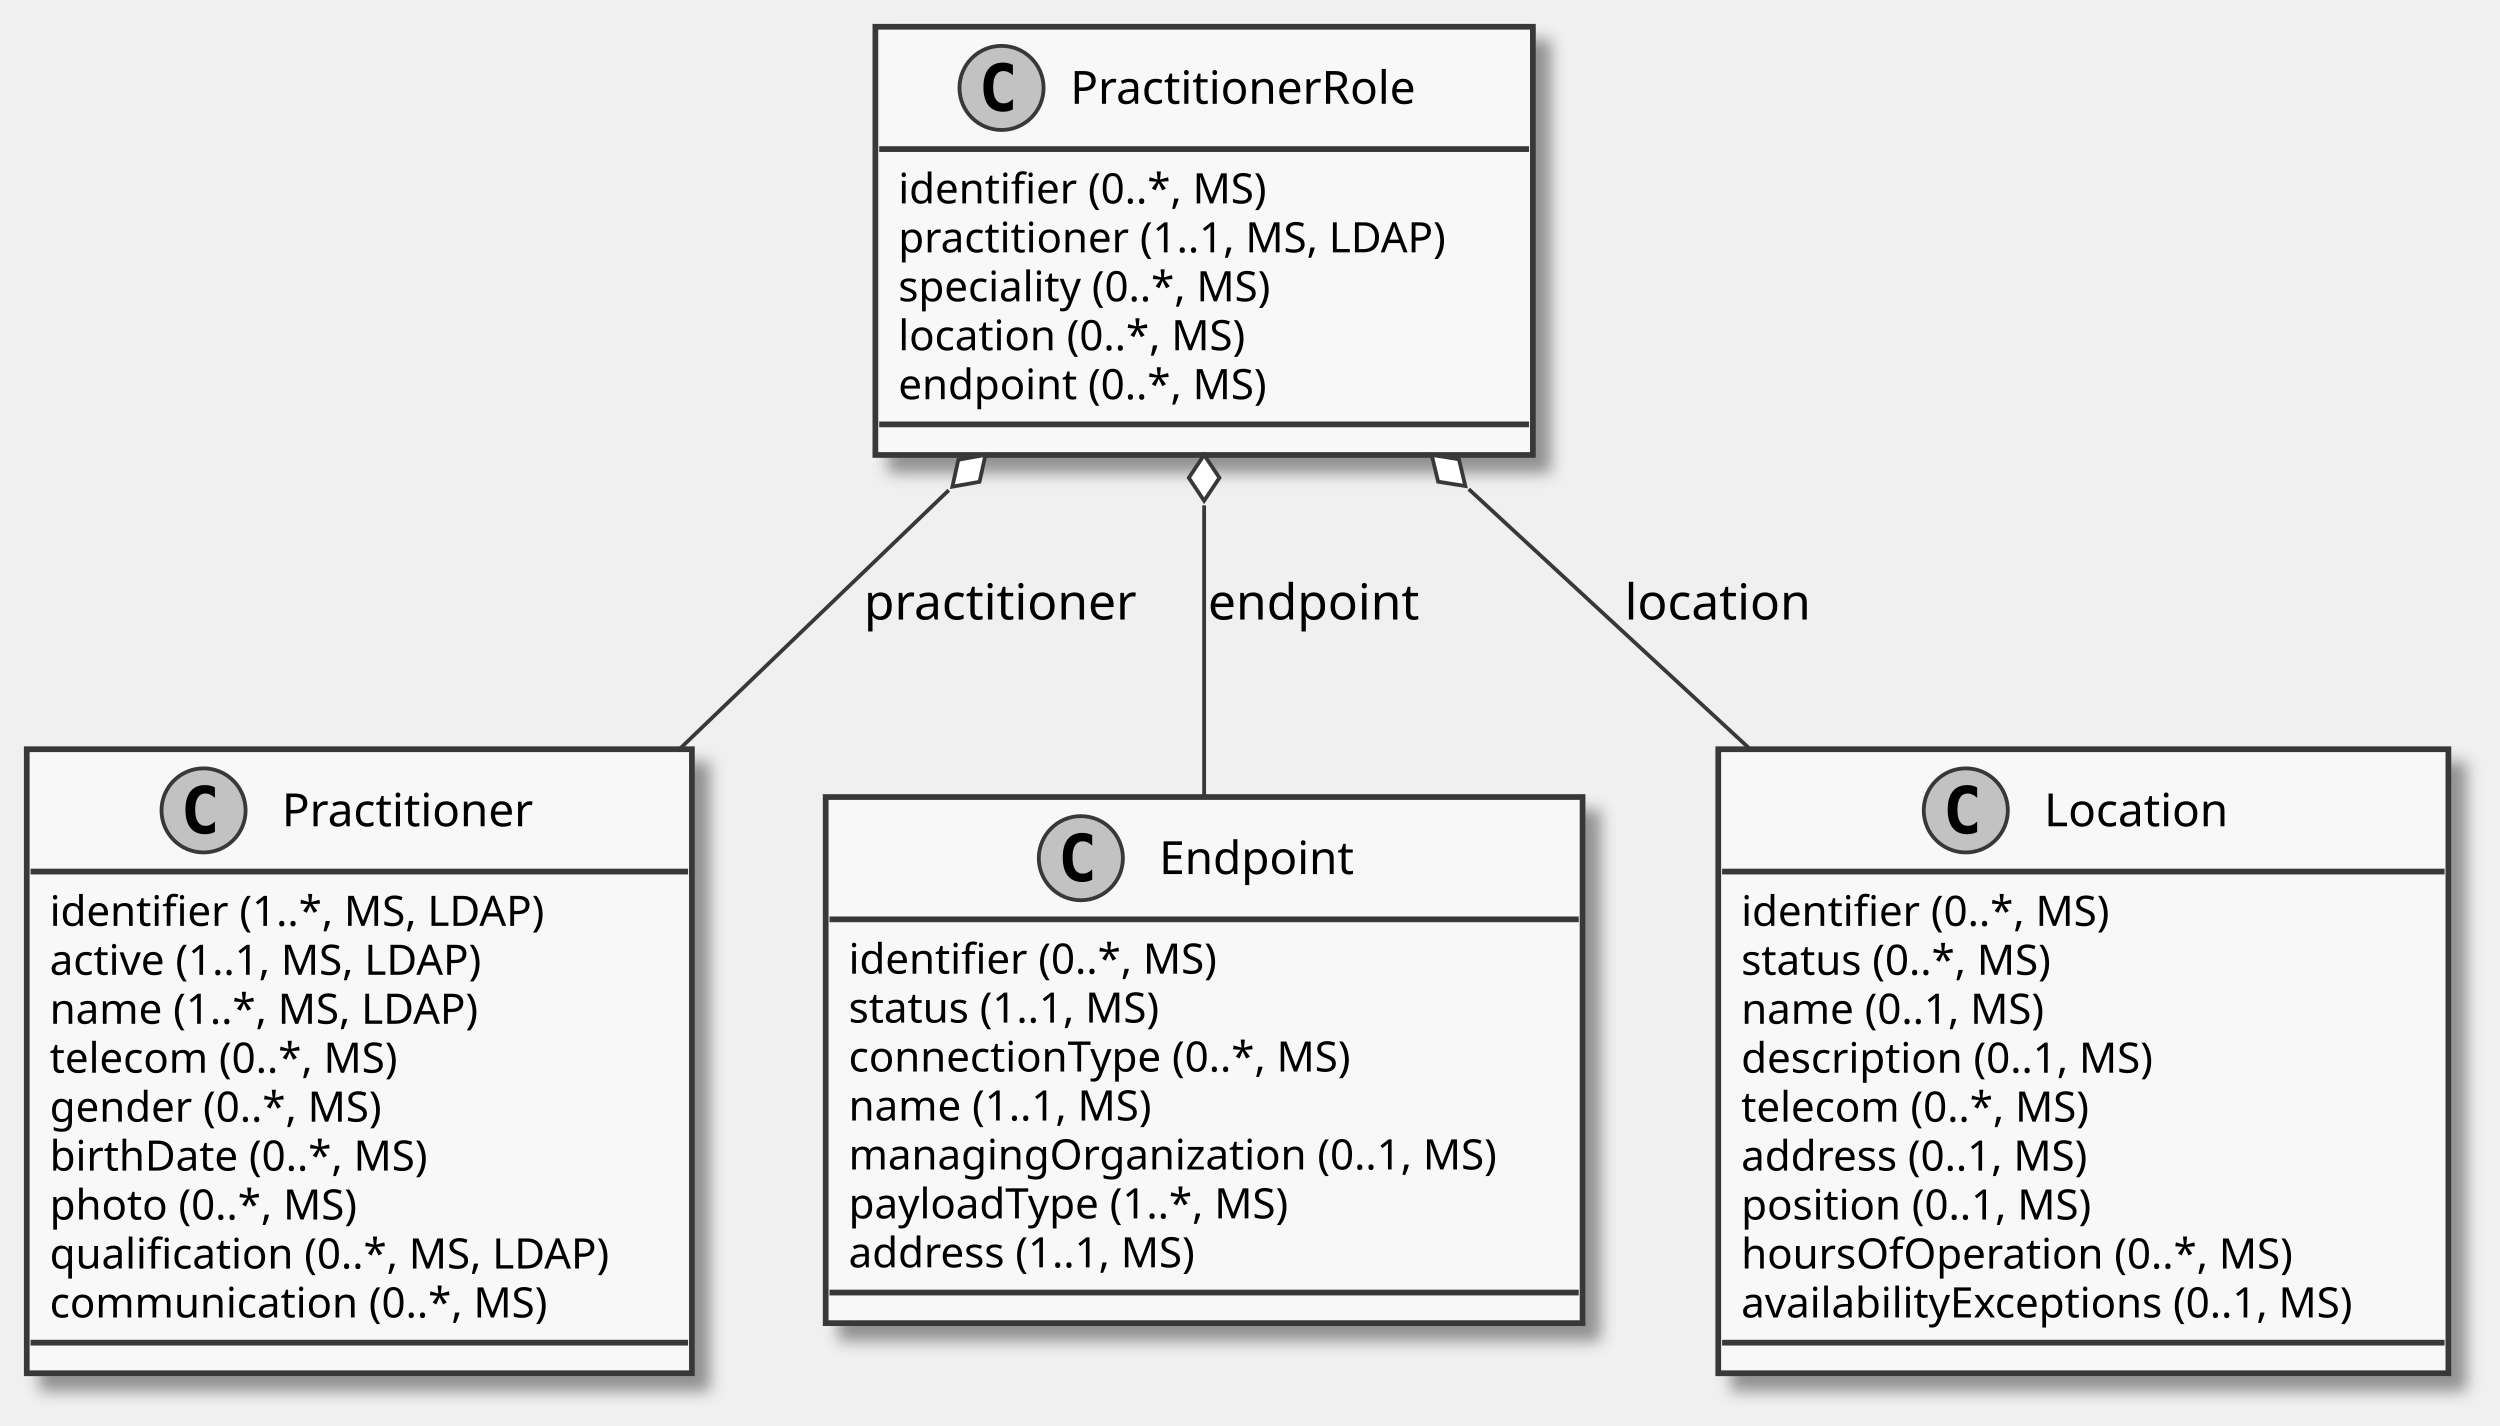
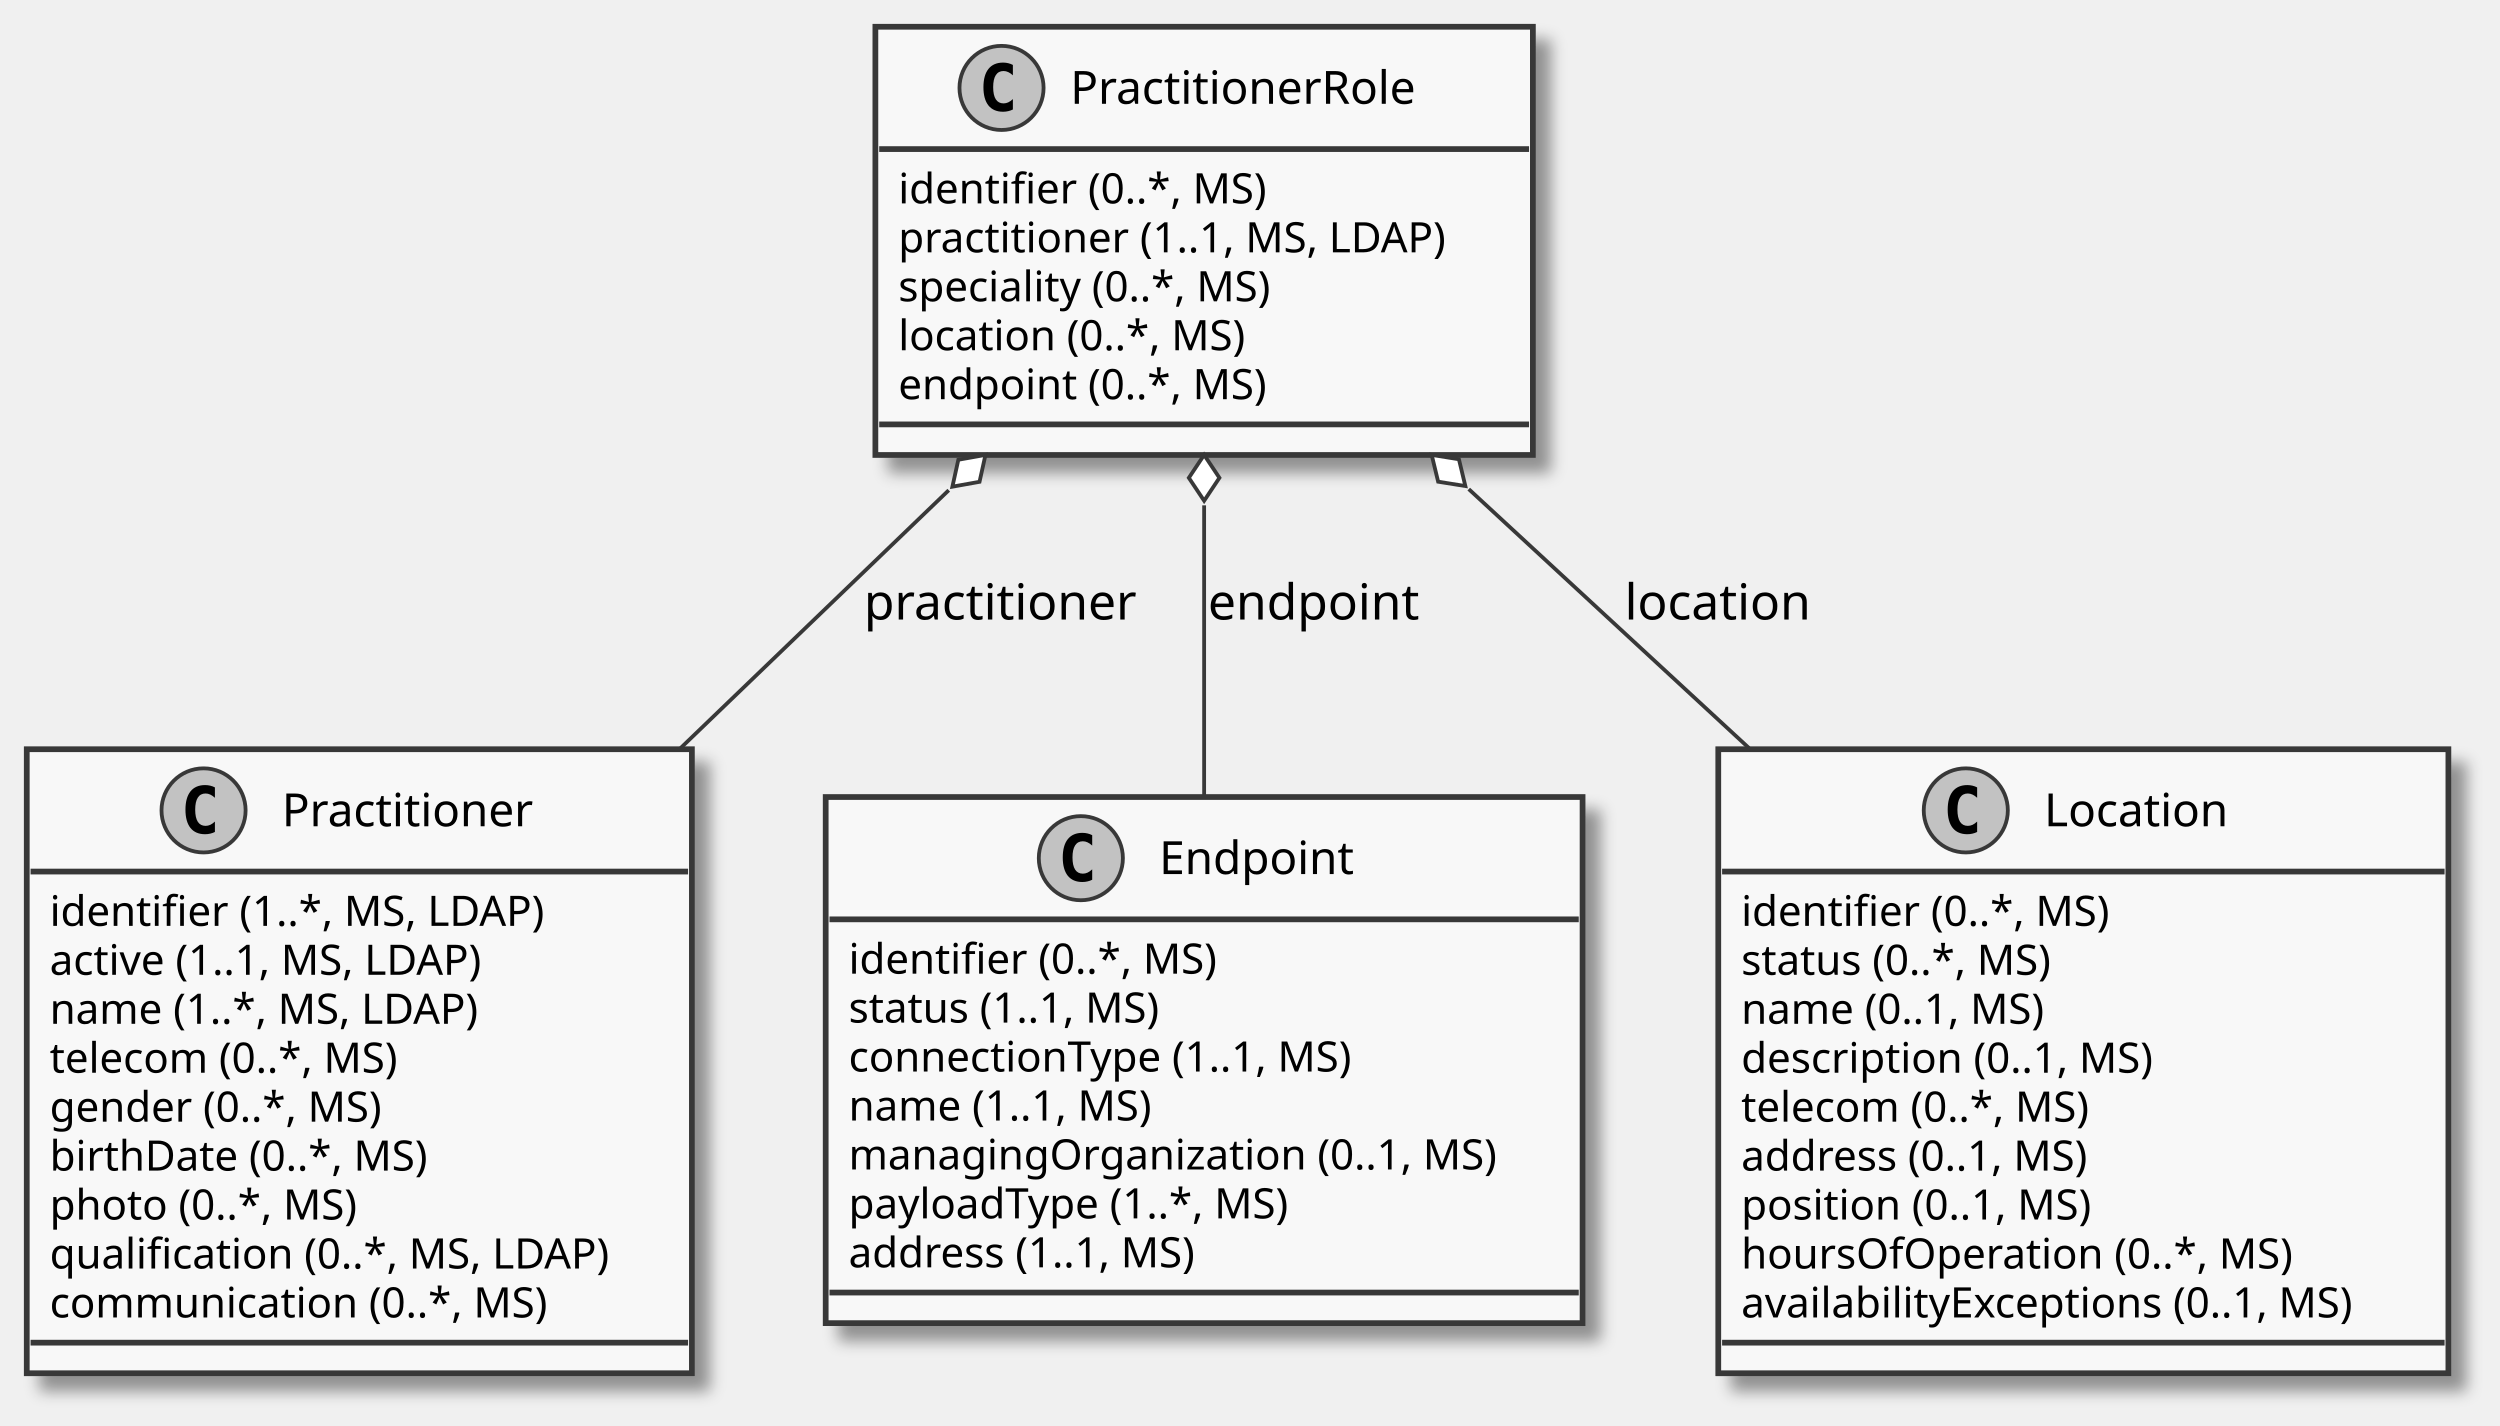
<svg xmlns="http://www.w3.org/2000/svg" contentScriptType="application/ecmascript" contentStyleType="text/css" height="373px" preserveAspectRatio="none" style="width:654px;height:373px;background:#FFFFFF;" version="1.1" viewBox="0 0 654 373" width="654px" zoomAndPan="magnify">
  <defs>
-     <filter height="300%" id="f18afpvtl7ohgp" width="300%" x="-1" y="-1">
+     <filter height="300%" id="fb6xh2ffcfyyr" width="300%" x="-1" y="-1">
      <feGaussianBlur result="blurOut" stdDeviation="2.0" />
      <feColorMatrix in="blurOut" result="blurOut2" type="matrix" values="0 0 0 0 0 0 0 0 0 0 0 0 0 0 0 0 0 0 .4 0" />
      <feOffset dx="4.0" dy="4.0" in="blurOut2" result="blurOut3" />
      <feBlend in="SourceGraphic" in2="blurOut3" mode="normal" />
    </filter>
  </defs>
  <g>
-     <rect codeLine="2" fill="#F8F8F8" filter="url(#f18afpvtl7ohgp)" height="112.023" id="PractitionerRole" style="stroke:#383838;stroke-width:1.5;" width="172" x="229" y="7" />
+     <rect codeLine="2" fill="#F8F8F8" filter="url(#fb6xh2ffcfyyr)" height="112.023" id="PractitionerRole" style="stroke:#383838;stroke-width:1.5;" width="172" x="229" y="7" />
    <ellipse cx="262" cy="23" fill="#C2C2C2" rx="11" ry="11" style="stroke:#383838;stroke-width:1.0;" />
    <path d="M264.969,28.641 Q264.391,28.938 263.75,29.078 Q263.109,29.234 262.406,29.234 Q259.906,29.234 258.578,27.594 Q257.266,25.938 257.266,22.812 Q257.266,19.688 258.578,18.031 Q259.906,16.375 262.406,16.375 Q263.109,16.375 263.75,16.531 Q264.406,16.688 264.969,16.984 L264.969,19.703 Q264.344,19.125 263.75,18.859 Q263.156,18.578 262.531,18.578 Q261.188,18.578 260.5,19.656 Q259.812,20.719 259.812,22.812 Q259.812,24.906 260.5,25.984 Q261.188,27.047 262.531,27.047 Q263.156,27.047 263.75,26.781 Q264.344,26.5 264.969,25.922 L264.969,28.641 Z " fill="#000000" />
    <text fill="#000000" font-family="sans-serif" font-size="12" lengthAdjust="spacing" textLength="100" x="280" y="27.154">PractitionerRole</text>
    <line style="stroke:#383838;stroke-width:1.5;" x1="230" x2="400" y1="39" y2="39" />
    <text fill="#000000" font-family="sans-serif" font-size="11" lengthAdjust="spacing" textLength="108" x="235" y="53.21">identifier (0..*, MS)</text>
    <text fill="#000000" font-family="sans-serif" font-size="11" lengthAdjust="spacing" textLength="160" x="235" y="66.015">practitioner (1..1, MS, LDAP)</text>
    <text fill="#000000" font-family="sans-serif" font-size="11" lengthAdjust="spacing" textLength="111" x="235" y="78.82">speciality (0..*, MS)</text>
    <text fill="#000000" font-family="sans-serif" font-size="11" lengthAdjust="spacing" textLength="102" x="235" y="91.624">location (0..*, MS)</text>
    <text fill="#000000" font-family="sans-serif" font-size="11" lengthAdjust="spacing" textLength="107" x="235" y="104.429">endpoint (0..*, MS)</text>
    <line style="stroke:#383838;stroke-width:1.5;" x1="230" x2="400" y1="111.023" y2="111.023" />
-     <rect codeLine="9" fill="#F8F8F8" filter="url(#f18afpvtl7ohgp)" height="163.242" id="Practitioner" style="stroke:#383838;stroke-width:1.5;" width="174" x="7" y="196" />
+     <rect codeLine="9" fill="#F8F8F8" filter="url(#fb6xh2ffcfyyr)" height="163.242" id="Practitioner" style="stroke:#383838;stroke-width:1.5;" width="174" x="7" y="196" />
    <ellipse cx="53.25" cy="212" fill="#C2C2C2" rx="11" ry="11" style="stroke:#383838;stroke-width:1.0;" />
    <path d="M56.219,217.641 Q55.641,217.938 55,218.078 Q54.359,218.234 53.656,218.234 Q51.156,218.234 49.828,216.594 Q48.516,214.938 48.516,211.812 Q48.516,208.688 49.828,207.031 Q51.156,205.375 53.656,205.375 Q54.359,205.375 55,205.531 Q55.656,205.688 56.219,205.984 L56.219,208.703 Q55.594,208.125 55,207.859 Q54.406,207.578 53.781,207.578 Q52.438,207.578 51.75,208.656 Q51.062,209.719 51.062,211.812 Q51.062,213.906 51.75,214.984 Q52.438,216.047 53.781,216.047 Q54.406,216.047 55,215.781 Q55.594,215.5 56.219,214.922 L56.219,217.641 Z " fill="#000000" />
    <text fill="#000000" font-family="sans-serif" font-size="12" lengthAdjust="spacing" textLength="73" x="73.75" y="216.154">Practitioner</text>
    <line style="stroke:#383838;stroke-width:1.5;" x1="8" x2="180" y1="228" y2="228" />
    <text fill="#000000" font-family="sans-serif" font-size="11" lengthAdjust="spacing" textLength="144" x="13" y="242.21">identifier (1..*, MS, LDAP)</text>
    <text fill="#000000" font-family="sans-serif" font-size="11" lengthAdjust="spacing" textLength="128" x="13" y="255.015">active (1..1, MS, LDAP)</text>
    <text fill="#000000" font-family="sans-serif" font-size="11" lengthAdjust="spacing" textLength="126" x="13" y="267.82">name (1..*, MS, LDAP)</text>
    <text fill="#000000" font-family="sans-serif" font-size="11" lengthAdjust="spacing" textLength="103" x="13" y="280.625">telecom (0..*, MS)</text>
    <text fill="#000000" font-family="sans-serif" font-size="11" lengthAdjust="spacing" textLength="98" x="13" y="293.429">gender (0..*, MS)</text>
    <text fill="#000000" font-family="sans-serif" font-size="11" lengthAdjust="spacing" textLength="110" x="13" y="306.234">birthDate (0..*, MS)</text>
    <text fill="#000000" font-family="sans-serif" font-size="11" lengthAdjust="spacing" textLength="90" x="13" y="319.039">photo (0..*, MS)</text>
    <text fill="#000000" font-family="sans-serif" font-size="11" lengthAdjust="spacing" textLength="162" x="13" y="331.843">qualification (0..*, MS, LDAP)</text>
    <text fill="#000000" font-family="sans-serif" font-size="11" lengthAdjust="spacing" textLength="144" x="13" y="344.648">communication (0..*, MS)</text>
    <line style="stroke:#383838;stroke-width:1.5;" x1="8" x2="180" y1="351.242" y2="351.242" />
-     <rect codeLine="20" fill="#F8F8F8" filter="url(#f18afpvtl7ohgp)" height="137.633" id="Endpoint" style="stroke:#383838;stroke-width:1.5;" width="198" x="216" y="208.5" />
+     <rect codeLine="20" fill="#F8F8F8" filter="url(#fb6xh2ffcfyyr)" height="137.633" id="Endpoint" style="stroke:#383838;stroke-width:1.5;" width="198" x="216" y="208.5" />
    <ellipse cx="282.75" cy="224.5" fill="#C2C2C2" rx="11" ry="11" style="stroke:#383838;stroke-width:1.0;" />
    <path d="M285.719,230.141 Q285.141,230.438 284.5,230.578 Q283.859,230.734 283.156,230.734 Q280.656,230.734 279.328,229.094 Q278.016,227.438 278.016,224.312 Q278.016,221.188 279.328,219.531 Q280.656,217.875 283.156,217.875 Q283.859,217.875 284.5,218.031 Q285.156,218.188 285.719,218.484 L285.719,221.203 Q285.094,220.625 284.5,220.359 Q283.906,220.078 283.281,220.078 Q281.938,220.078 281.25,221.156 Q280.562,222.219 280.562,224.312 Q280.562,226.406 281.25,227.484 Q281.938,228.547 283.281,228.547 Q283.906,228.547 284.5,228.281 Q285.094,228 285.719,227.422 L285.719,230.141 Z " fill="#000000" />
    <text fill="#000000" font-family="sans-serif" font-size="12" lengthAdjust="spacing" textLength="56" x="303.25" y="228.654">Endpoint</text>
    <line style="stroke:#383838;stroke-width:1.5;" x1="217" x2="413" y1="240.5" y2="240.5" />
    <text fill="#000000" font-family="sans-serif" font-size="11" lengthAdjust="spacing" textLength="108" x="222" y="254.71">identifier (0..*, MS)</text>
    <text fill="#000000" font-family="sans-serif" font-size="11" lengthAdjust="spacing" textLength="95" x="222" y="267.515">status (1..1, MS)</text>
-     <text fill="#000000" font-family="sans-serif" font-size="11" lengthAdjust="spacing" textLength="146" x="222" y="280.32">connectionType (0..*, MS)</text>
+     <text fill="#000000" font-family="sans-serif" font-size="11" lengthAdjust="spacing" textLength="147" x="222" y="280.32">connectionType (1..1, MS)</text>
    <text fill="#000000" font-family="sans-serif" font-size="11" lengthAdjust="spacing" textLength="91" x="222" y="293.125">name (1..1, MS)</text>
    <text fill="#000000" font-family="sans-serif" font-size="11" lengthAdjust="spacing" textLength="186" x="222" y="305.929">managingOrganization (0..1, MS)</text>
    <text fill="#000000" font-family="sans-serif" font-size="11" lengthAdjust="spacing" textLength="129" x="222" y="318.734">payloadType (1..*, MS)</text>
    <text fill="#000000" font-family="sans-serif" font-size="11" lengthAdjust="spacing" textLength="106" x="222" y="331.539">address (1..1, MS)</text>
    <line style="stroke:#383838;stroke-width:1.5;" x1="217" x2="413" y1="338.133" y2="338.133" />
-     <rect codeLine="29" fill="#F8F8F8" filter="url(#f18afpvtl7ohgp)" height="163.242" id="Location" style="stroke:#383838;stroke-width:1.5;" width="191" x="449.5" y="196" />
+     <rect codeLine="29" fill="#F8F8F8" filter="url(#fb6xh2ffcfyyr)" height="163.242" id="Location" style="stroke:#383838;stroke-width:1.5;" width="191" x="449.5" y="196" />
    <ellipse cx="514.25" cy="212" fill="#C2C2C2" rx="11" ry="11" style="stroke:#383838;stroke-width:1.0;" />
    <path d="M517.219,217.641 Q516.641,217.938 516,218.078 Q515.359,218.234 514.656,218.234 Q512.156,218.234 510.828,216.594 Q509.516,214.938 509.516,211.812 Q509.516,208.688 510.828,207.031 Q512.156,205.375 514.656,205.375 Q515.359,205.375 516,205.531 Q516.656,205.688 517.219,205.984 L517.219,208.703 Q516.594,208.125 516,207.859 Q515.406,207.578 514.781,207.578 Q513.438,207.578 512.75,208.656 Q512.062,209.719 512.062,211.812 Q512.062,213.906 512.75,214.984 Q513.438,216.047 514.781,216.047 Q515.406,216.047 516,215.781 Q516.594,215.5 517.219,214.922 L517.219,217.641 Z " fill="#000000" />
    <text fill="#000000" font-family="sans-serif" font-size="12" lengthAdjust="spacing" textLength="53" x="534.75" y="216.154">Location</text>
    <line style="stroke:#383838;stroke-width:1.5;" x1="450.5" x2="639.5" y1="228" y2="228" />
    <text fill="#000000" font-family="sans-serif" font-size="11" lengthAdjust="spacing" textLength="108" x="455.5" y="242.21">identifier (0..*, MS)</text>
    <text fill="#000000" font-family="sans-serif" font-size="11" lengthAdjust="spacing" textLength="94" x="455.5" y="255.015">status (0..*, MS)</text>
    <text fill="#000000" font-family="sans-serif" font-size="11" lengthAdjust="spacing" textLength="91" x="455.5" y="267.82">name (0..1, MS)</text>
    <text fill="#000000" font-family="sans-serif" font-size="11" lengthAdjust="spacing" textLength="122" x="455.5" y="280.625">description (0..1, MS)</text>
    <text fill="#000000" font-family="sans-serif" font-size="11" lengthAdjust="spacing" textLength="103" x="455.5" y="293.429">telecom (0..*, MS)</text>
    <text fill="#000000" font-family="sans-serif" font-size="11" lengthAdjust="spacing" textLength="106" x="455.5" y="306.234">address (0..1, MS)</text>
    <text fill="#000000" font-family="sans-serif" font-size="11" lengthAdjust="spacing" textLength="104" x="455.5" y="319.039">position (0..1, MS)</text>
    <text fill="#000000" font-family="sans-serif" font-size="11" lengthAdjust="spacing" textLength="160" x="455.5" y="331.843">hoursOfOperation (0..*, MS)</text>
    <text fill="#000000" font-family="sans-serif" font-size="11" lengthAdjust="spacing" textLength="179" x="455.5" y="344.648">availabilityExceptions (0..1, MS)</text>
    <line style="stroke:#383838;stroke-width:1.5;" x1="450.5" x2="639.5" y1="351.242" y2="351.242" />
    <path codeLine="41" d="M248.19,128.24 C226.11,149.48 201.24,173.38 178.04,195.7 " fill="none" id="PractitionerRole-backto-Practitioner" style="stroke:#383838;stroke-width:1.0;" />
    <polygon fill="#FFFFFF" points="257.8,119,250.702,120.271,249.145,127.312,256.243,126.041,257.8,119" style="stroke:#383838;stroke-width:1.0;" />
    <text fill="#000000" font-family="sans-serif" font-size="13" lengthAdjust="spacing" textLength="73" x="226" y="162.067">practitioner</text>
    <path codeLine="42" d="M315,132.19 C315,156.58 315,184.05 315,208.43 " fill="none" id="PractitionerRole-backto-Endpoint" style="stroke:#383838;stroke-width:1.0;" />
    <polygon fill="#FFFFFF" points="315,119,311,125,315,131,319,125,315,119" style="stroke:#383838;stroke-width:1.0;" />
    <text fill="#000000" font-family="sans-serif" font-size="13" lengthAdjust="spacing" textLength="56" x="316" y="162.067">endpoint</text>
    <path codeLine="43" d="M384.22,127.95 C407.28,149.26 433.28,173.28 457.54,195.7 " fill="none" id="PractitionerRole-backto-Location" style="stroke:#383838;stroke-width:1.0;" />
    <polygon fill="#FFFFFF" points="374.53,119,376.218,126.011,383.339,127.149,381.651,120.138,374.53,119" style="stroke:#383838;stroke-width:1.0;" />
    <text fill="#000000" font-family="sans-serif" font-size="13" lengthAdjust="spacing" textLength="50" x="425" y="162.067">location</text>
  </g>
</svg>
